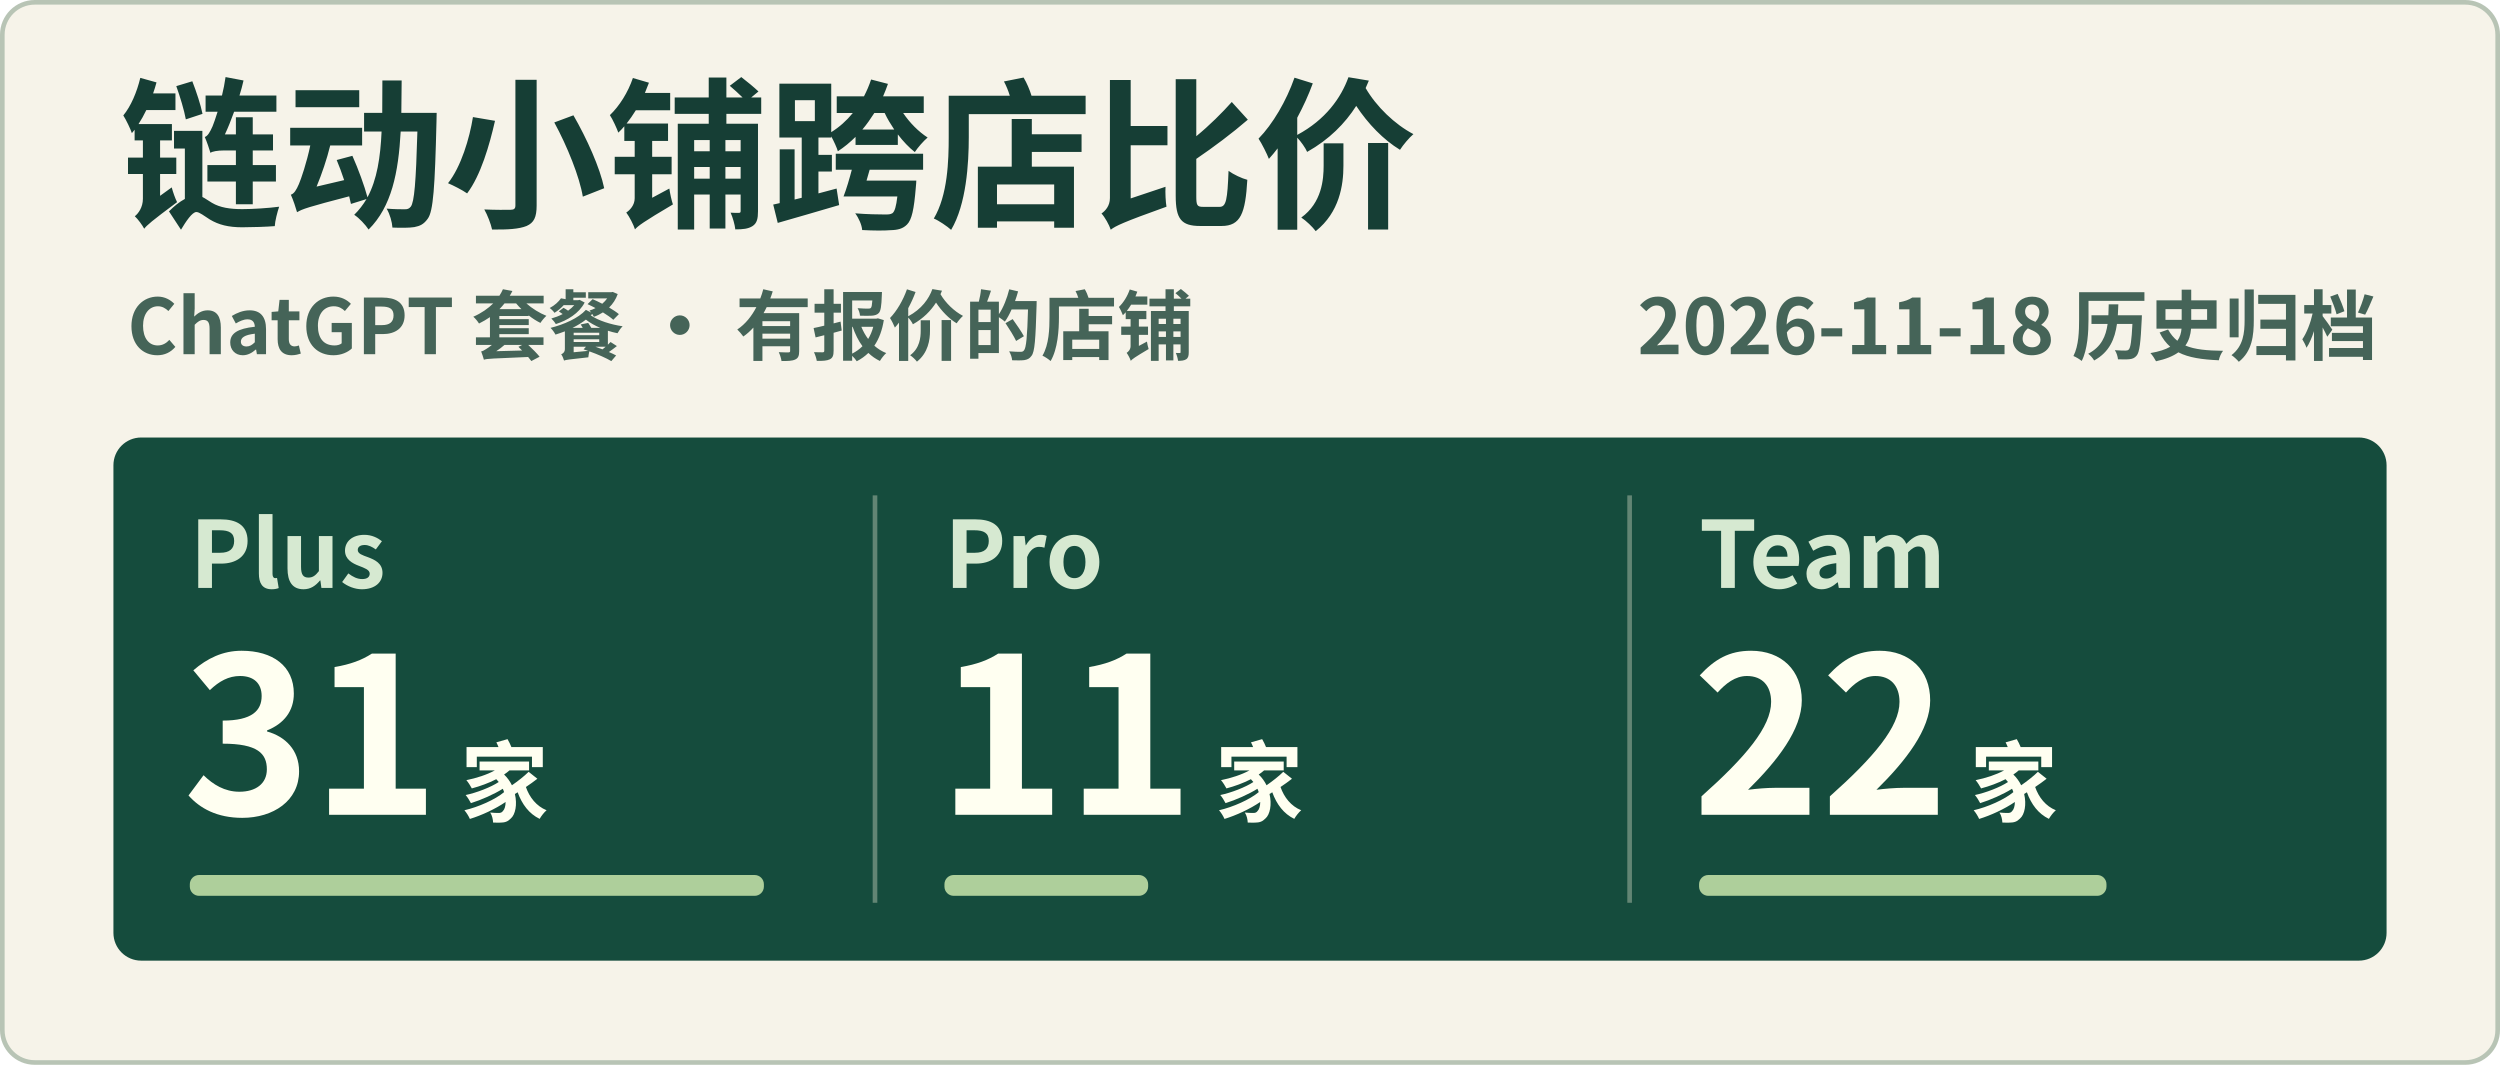
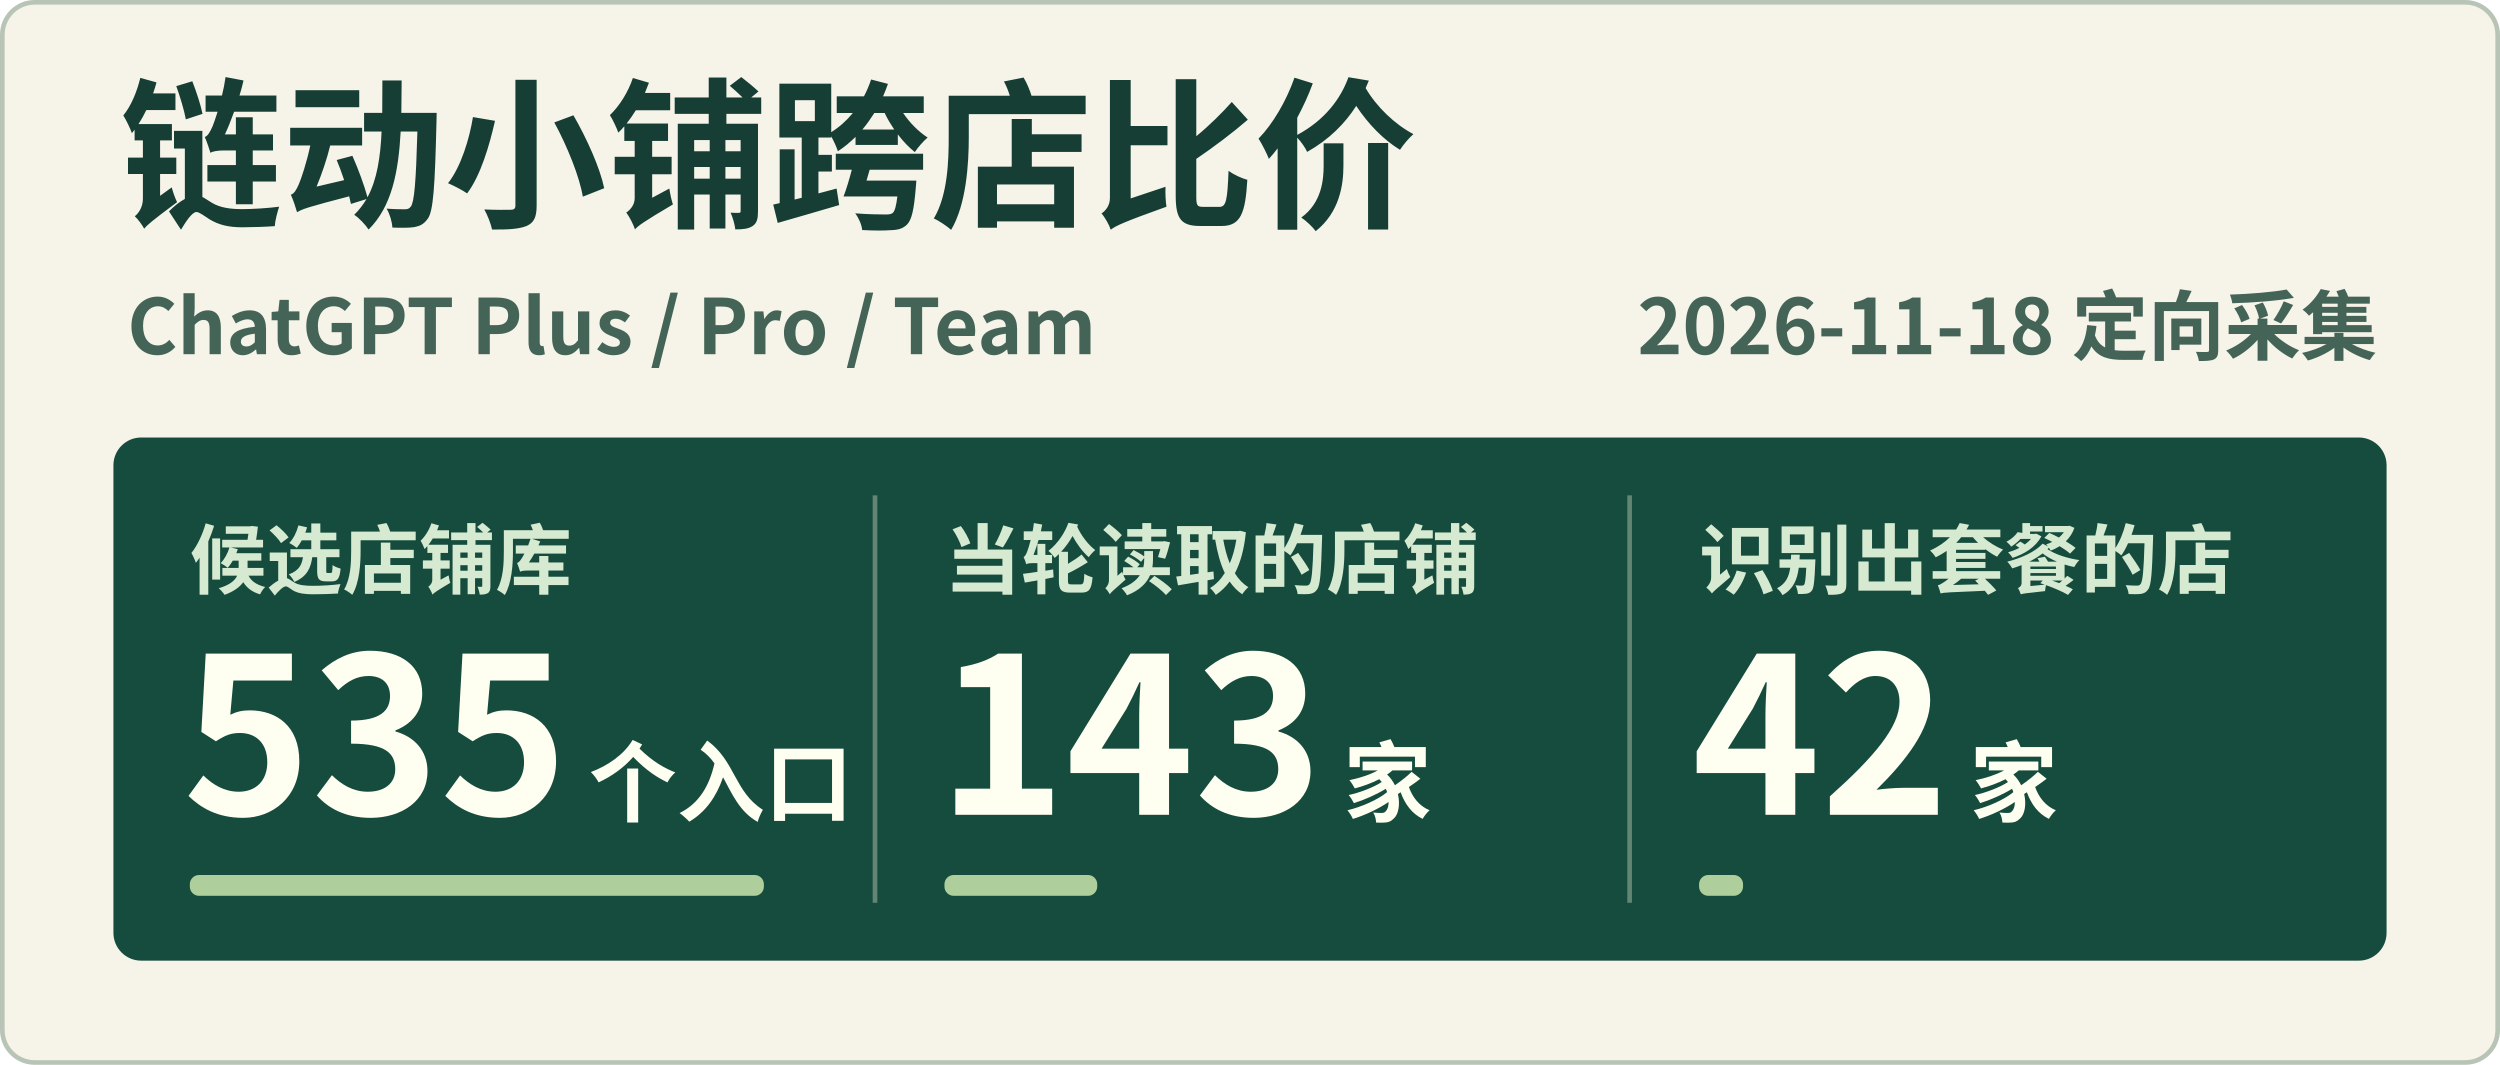
<svg xmlns="http://www.w3.org/2000/svg" width="1080" height="460" viewBox="0 0 1080 460" role="img" aria-labelledby="title description">
  <rect x="1" y="1" width="1078" height="458" rx="14" fill="#F6F3E9" stroke="#B8C4B5" stroke-width="2" />
  <g font-family="'Segoe UI', 'Microsoft YaHei', 'PingFang SC', 'Noto Sans CJK SC', sans-serif">
    <text x="52" y="93" font-size="70" font-weight="700" fill="#163E35">链动小铺跨店比价</text>
    <g font-size="33" font-weight="550" fill="#456458">
-       <text x="55" y="153">ChatGPT 套餐 · 有报价的店铺</text>
-       <text x="1027" y="153" text-anchor="end">2026-11-18 历史归档</text>
+       <text x="55" y="153">ChatGPT Plus / Pro / Team</text>
+       <text x="1027" y="153" text-anchor="end">2026-11-18 定向采集</text>
    </g>
    <rect x="49" y="189" width="982" height="226" rx="12" fill="#154C3D" />
    <path d="M378 214V390 M704 214V390" stroke="#628574" stroke-width="2" />
-     <g fill="#D6E9D1" font-size="40" font-weight="600">
-       <text x="82" y="254">Plus</text>
-       <text x="408" y="254">Pro</text>
-       <text x="734" y="254">Team</text>
+     <g fill="#D6E9D1" font-size="33" font-weight="600">
+       <text x="82" y="254">候选店铺库</text>
+       <text x="408" y="254">当轮读取的店铺</text>
+       <text x="734" y="254">识别出套餐的店</text>
    </g>
    <g fill="#FFFFF1" font-weight="650">
-       <text x="79" y="352" font-size="94">31<tspan dx="9" font-size="38">家</tspan>
+       <text x="79" y="352" font-size="94">535<tspan dx="9" font-size="38">个入口</tspan>
      </text>
-       <text x="405" y="352" font-size="94">11<tspan dx="9" font-size="38">家</tspan>
+       <text x="405" y="352" font-size="94">143<tspan dx="9" font-size="38">家</tspan>
      </text>
-       <text x="731" y="352" font-size="94">22<tspan dx="9" font-size="38">家</tspan>
+       <text x="731" y="352" font-size="94">42<tspan dx="9" font-size="38">家</tspan>
      </text>
    </g>
    <g fill="#AECF9B">
      <rect x="82" y="378" width="248" height="9" rx="4" />
-       <rect x="408" y="378" width="88" height="9" rx="4" />
-       <rect x="734" y="378" width="176" height="9" rx="4" />
+       <rect x="408" y="378" width="66" height="9" rx="4" />
+       <rect x="734" y="378" width="19" height="9" rx="4" />
    </g>
  </g>
</svg>
